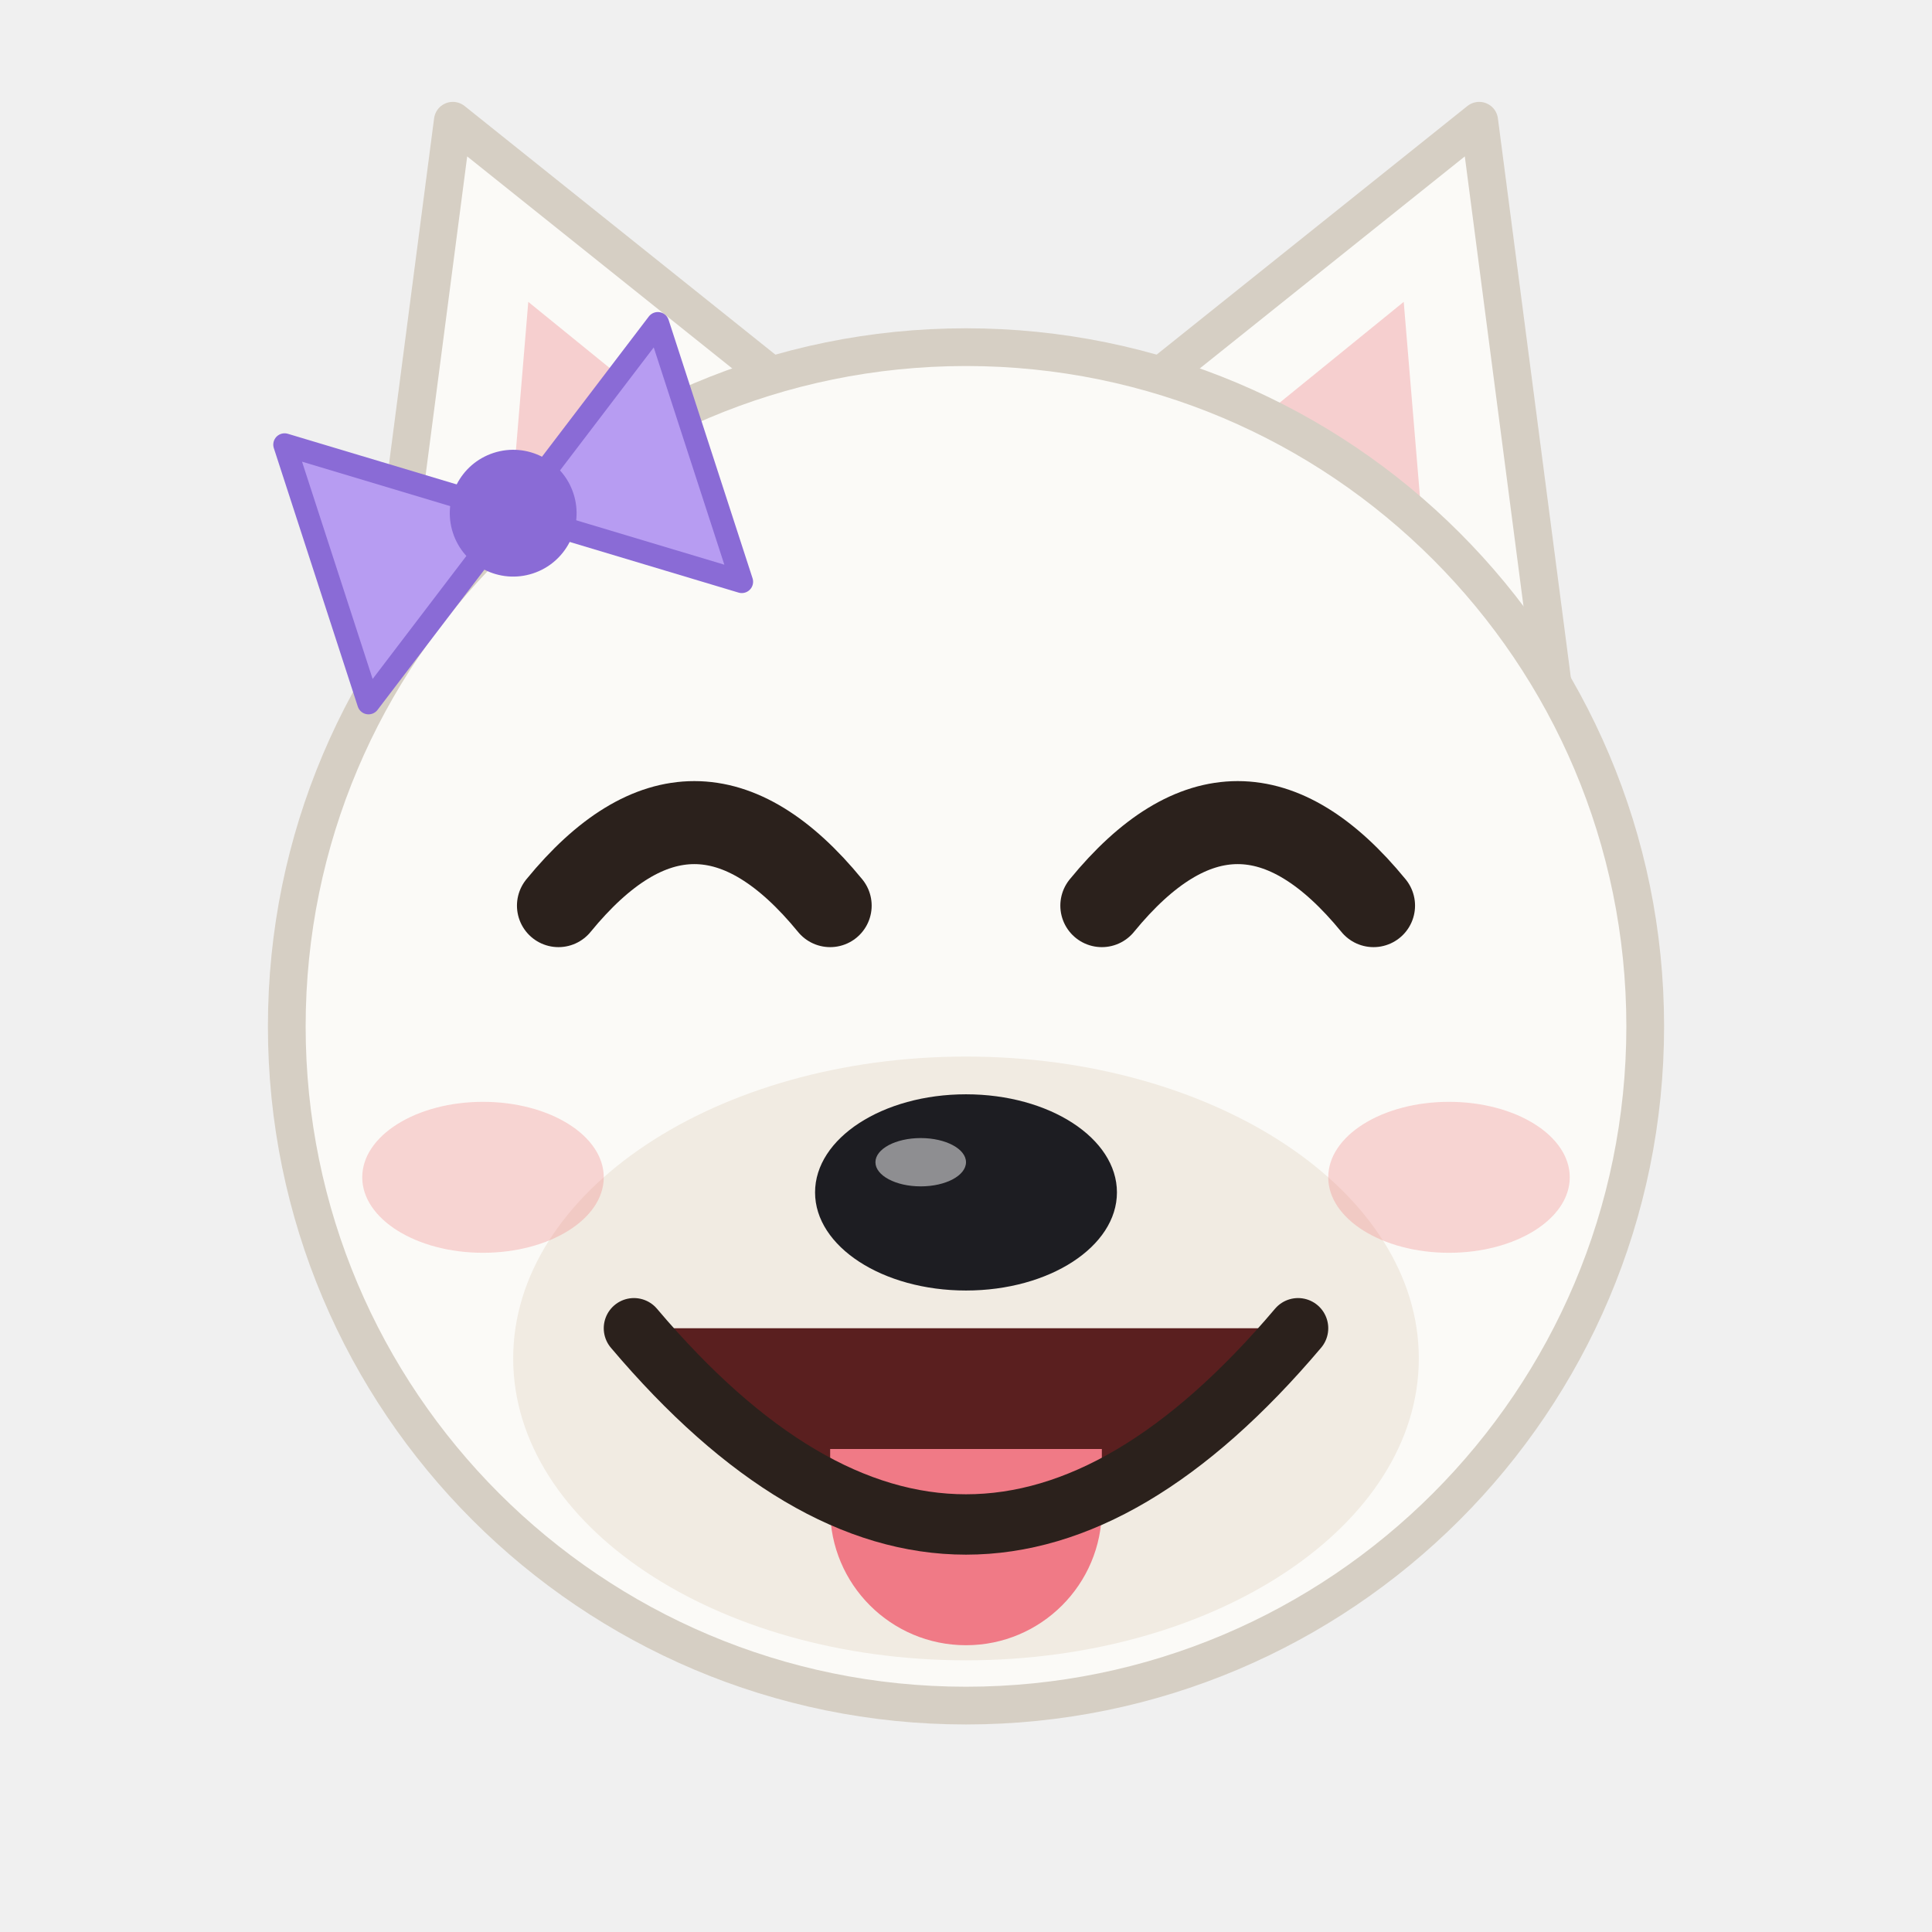
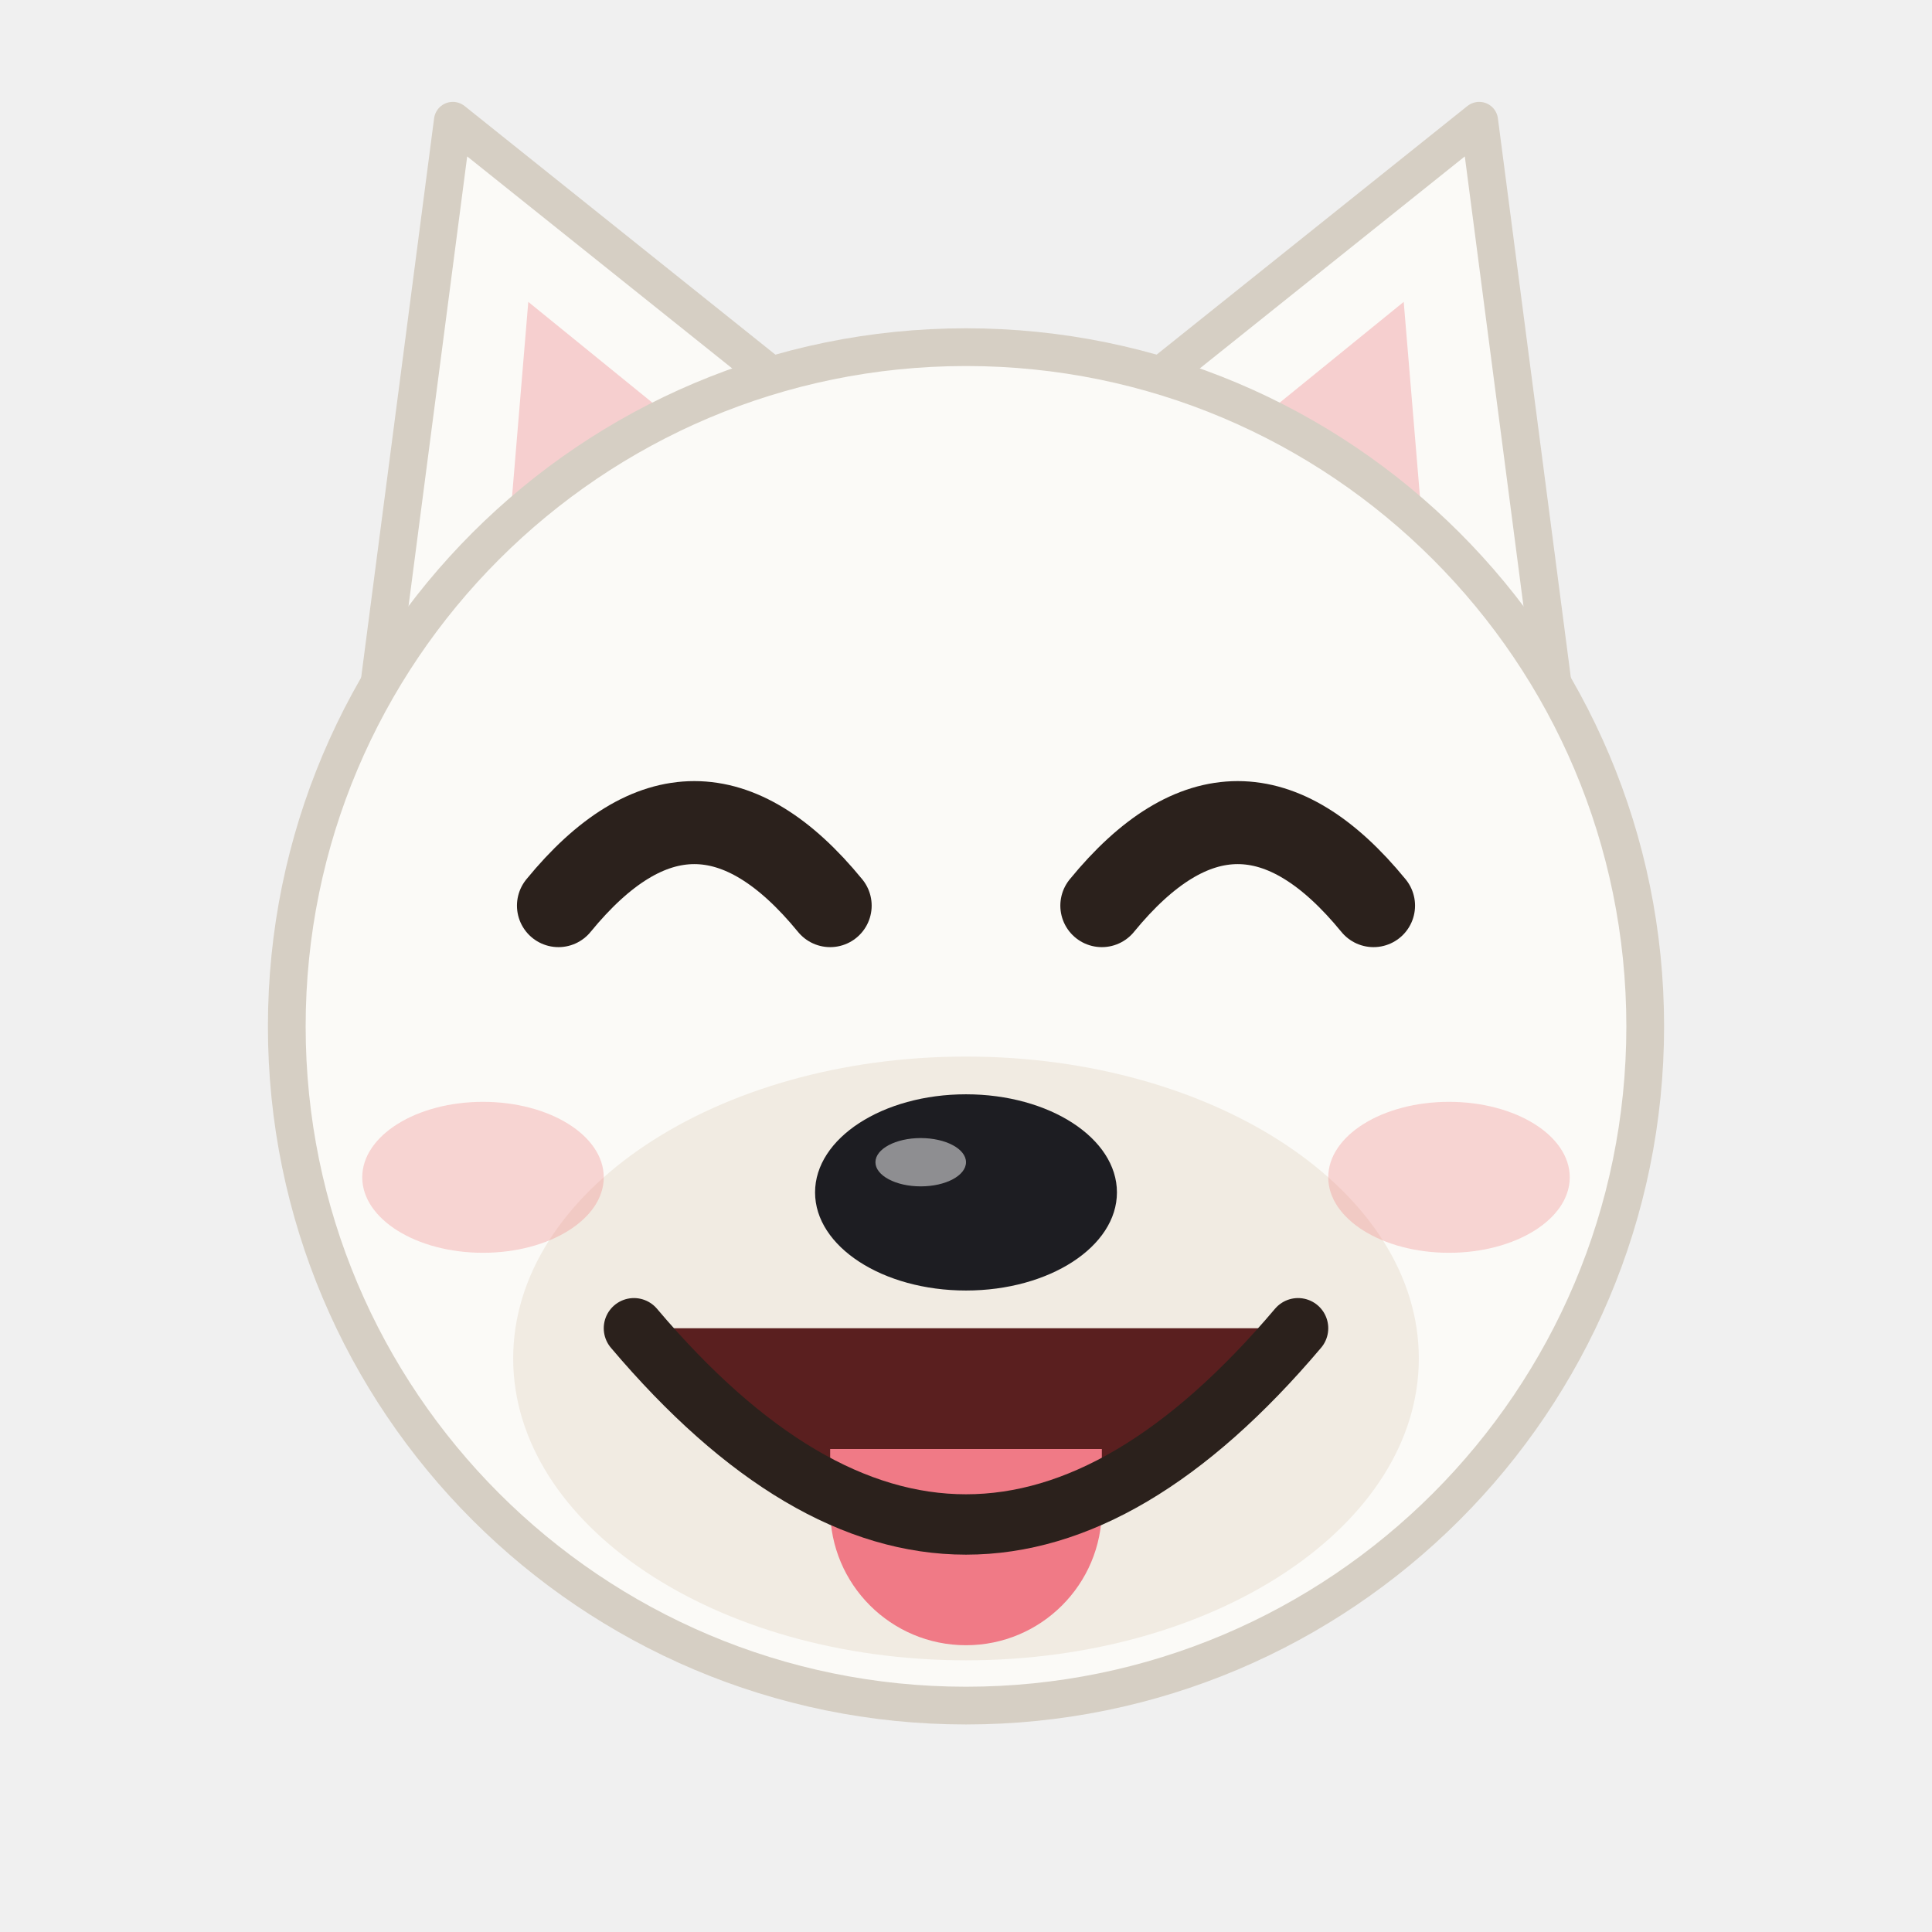
<svg xmlns="http://www.w3.org/2000/svg" viewBox="0 0 128 128">
  <path d="M24 54L30 8L60 32Z" fill="#fbfaf7" stroke="#d6cfc4" stroke-width="2.5" stroke-linejoin="round" />
  <path d="M104 54L98 8L68 32Z" fill="#fbfaf7" stroke="#d6cfc4" stroke-width="2.5" stroke-linejoin="round" />
  <path d="M33 44L35 20L51 33Z" fill="#f6cfcf" />
  <path d="M95 44L93 20L77 33Z" fill="#f6cfcf" />
  <circle cx="64" cy="68" r="45" fill="#fbfaf7" stroke="#d6cfc4" stroke-width="2.5" />
  <ellipse cx="64" cy="90" rx="30" ry="20" fill="#f1ebe2" />
  <path d="M37 60q9-11 18 0M73 60q9-11 18 0" fill="none" stroke="#2b211c" stroke-width="5.5" stroke-linecap="round" />
  <ellipse cx="32" cy="78" rx="8" ry="5" fill="#f28b8b" opacity="0.35" />
  <ellipse cx="96" cy="78" rx="8" ry="5" fill="#f28b8b" opacity="0.35" />
  <ellipse cx="64" cy="79" rx="10" ry="6.5" fill="#1d1d22" />
  <ellipse cx="61" cy="77" rx="3" ry="1.6" fill="#fff" opacity=".5" />
  <path d="M42 88q22 26 44 0z" fill="#5a1f1f" />
  <path d="M55 96h18v4a9 9 0 0 1-18 0z" fill="#f07a86" />
  <path d="M42 88q22 26 44 0" fill="none" stroke="#2b211c" stroke-width="4" stroke-linecap="round" />
-   <g transform="translate(34 34) rotate(-18)">
-     <path d="M0 0L-13 -9L-13 9Z" fill="#b79cf2" stroke="#8a6bd6" stroke-width="1.5" stroke-linejoin="round" />
-     <path d="M0 0L13 -9L13 9Z" fill="#b79cf2" stroke="#8a6bd6" stroke-width="1.5" stroke-linejoin="round" />
-     <circle r="4.2" fill="#8a6bd6" />
-   </g>
</svg>
